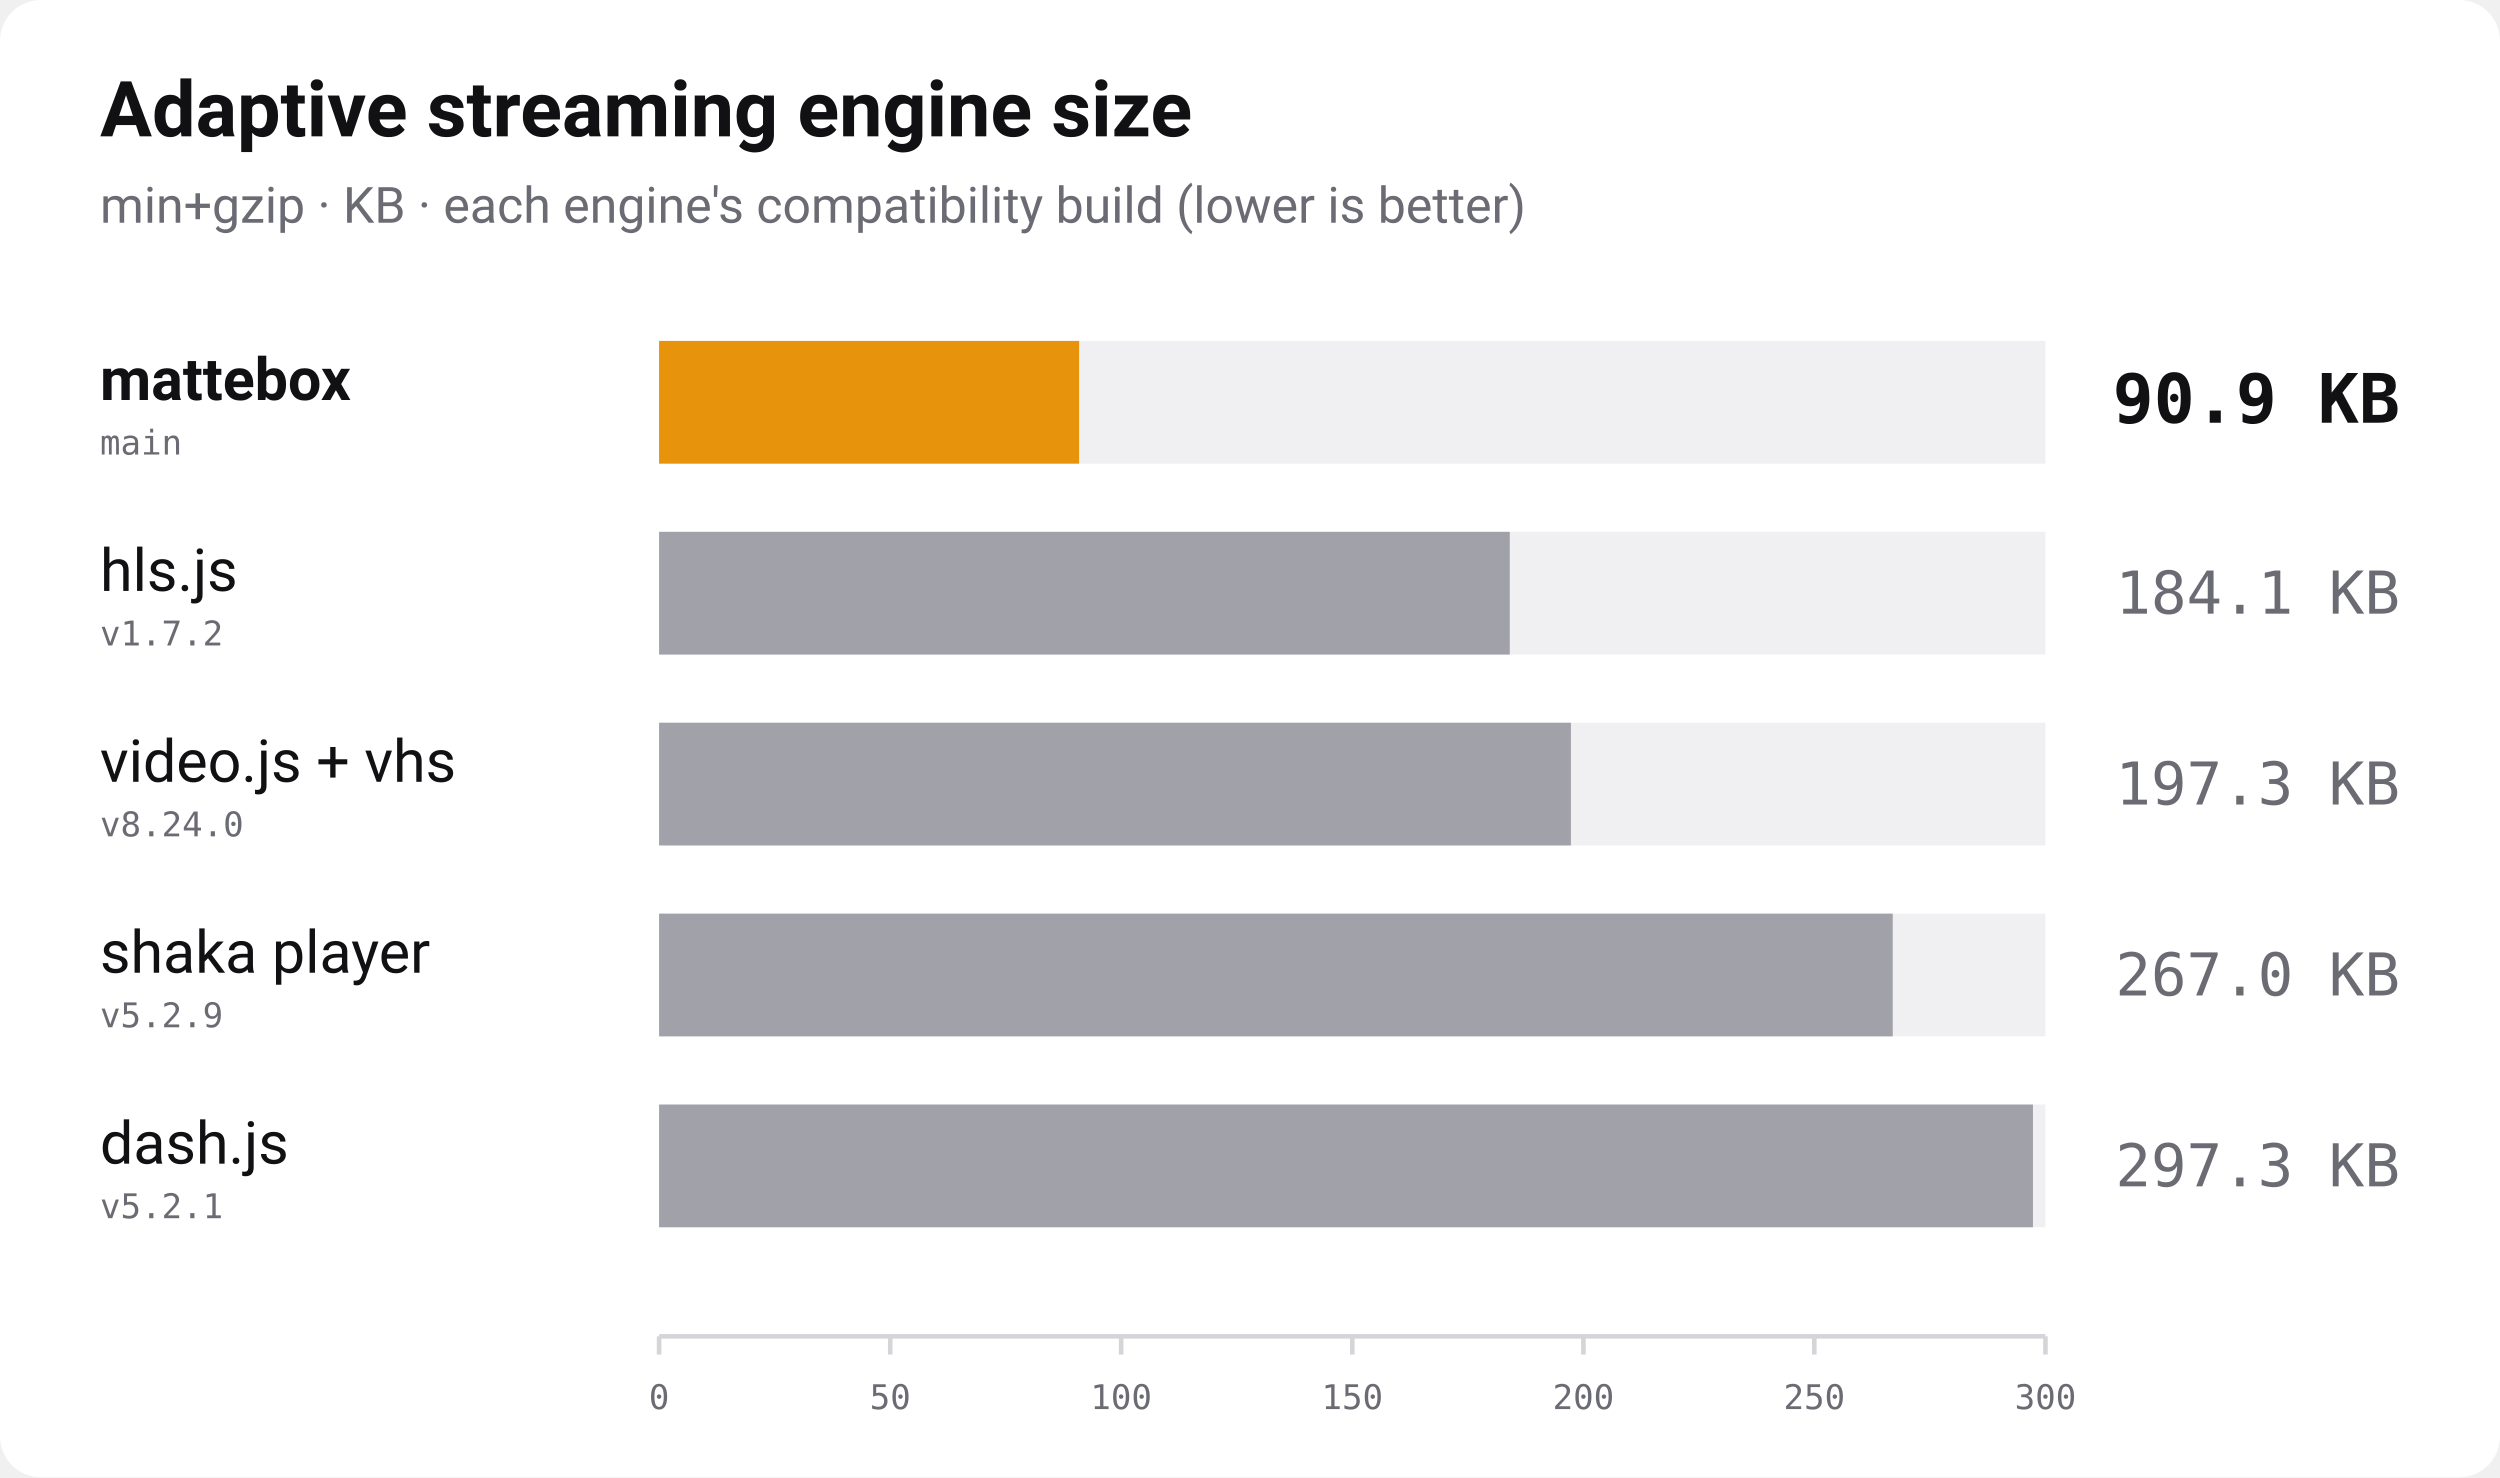
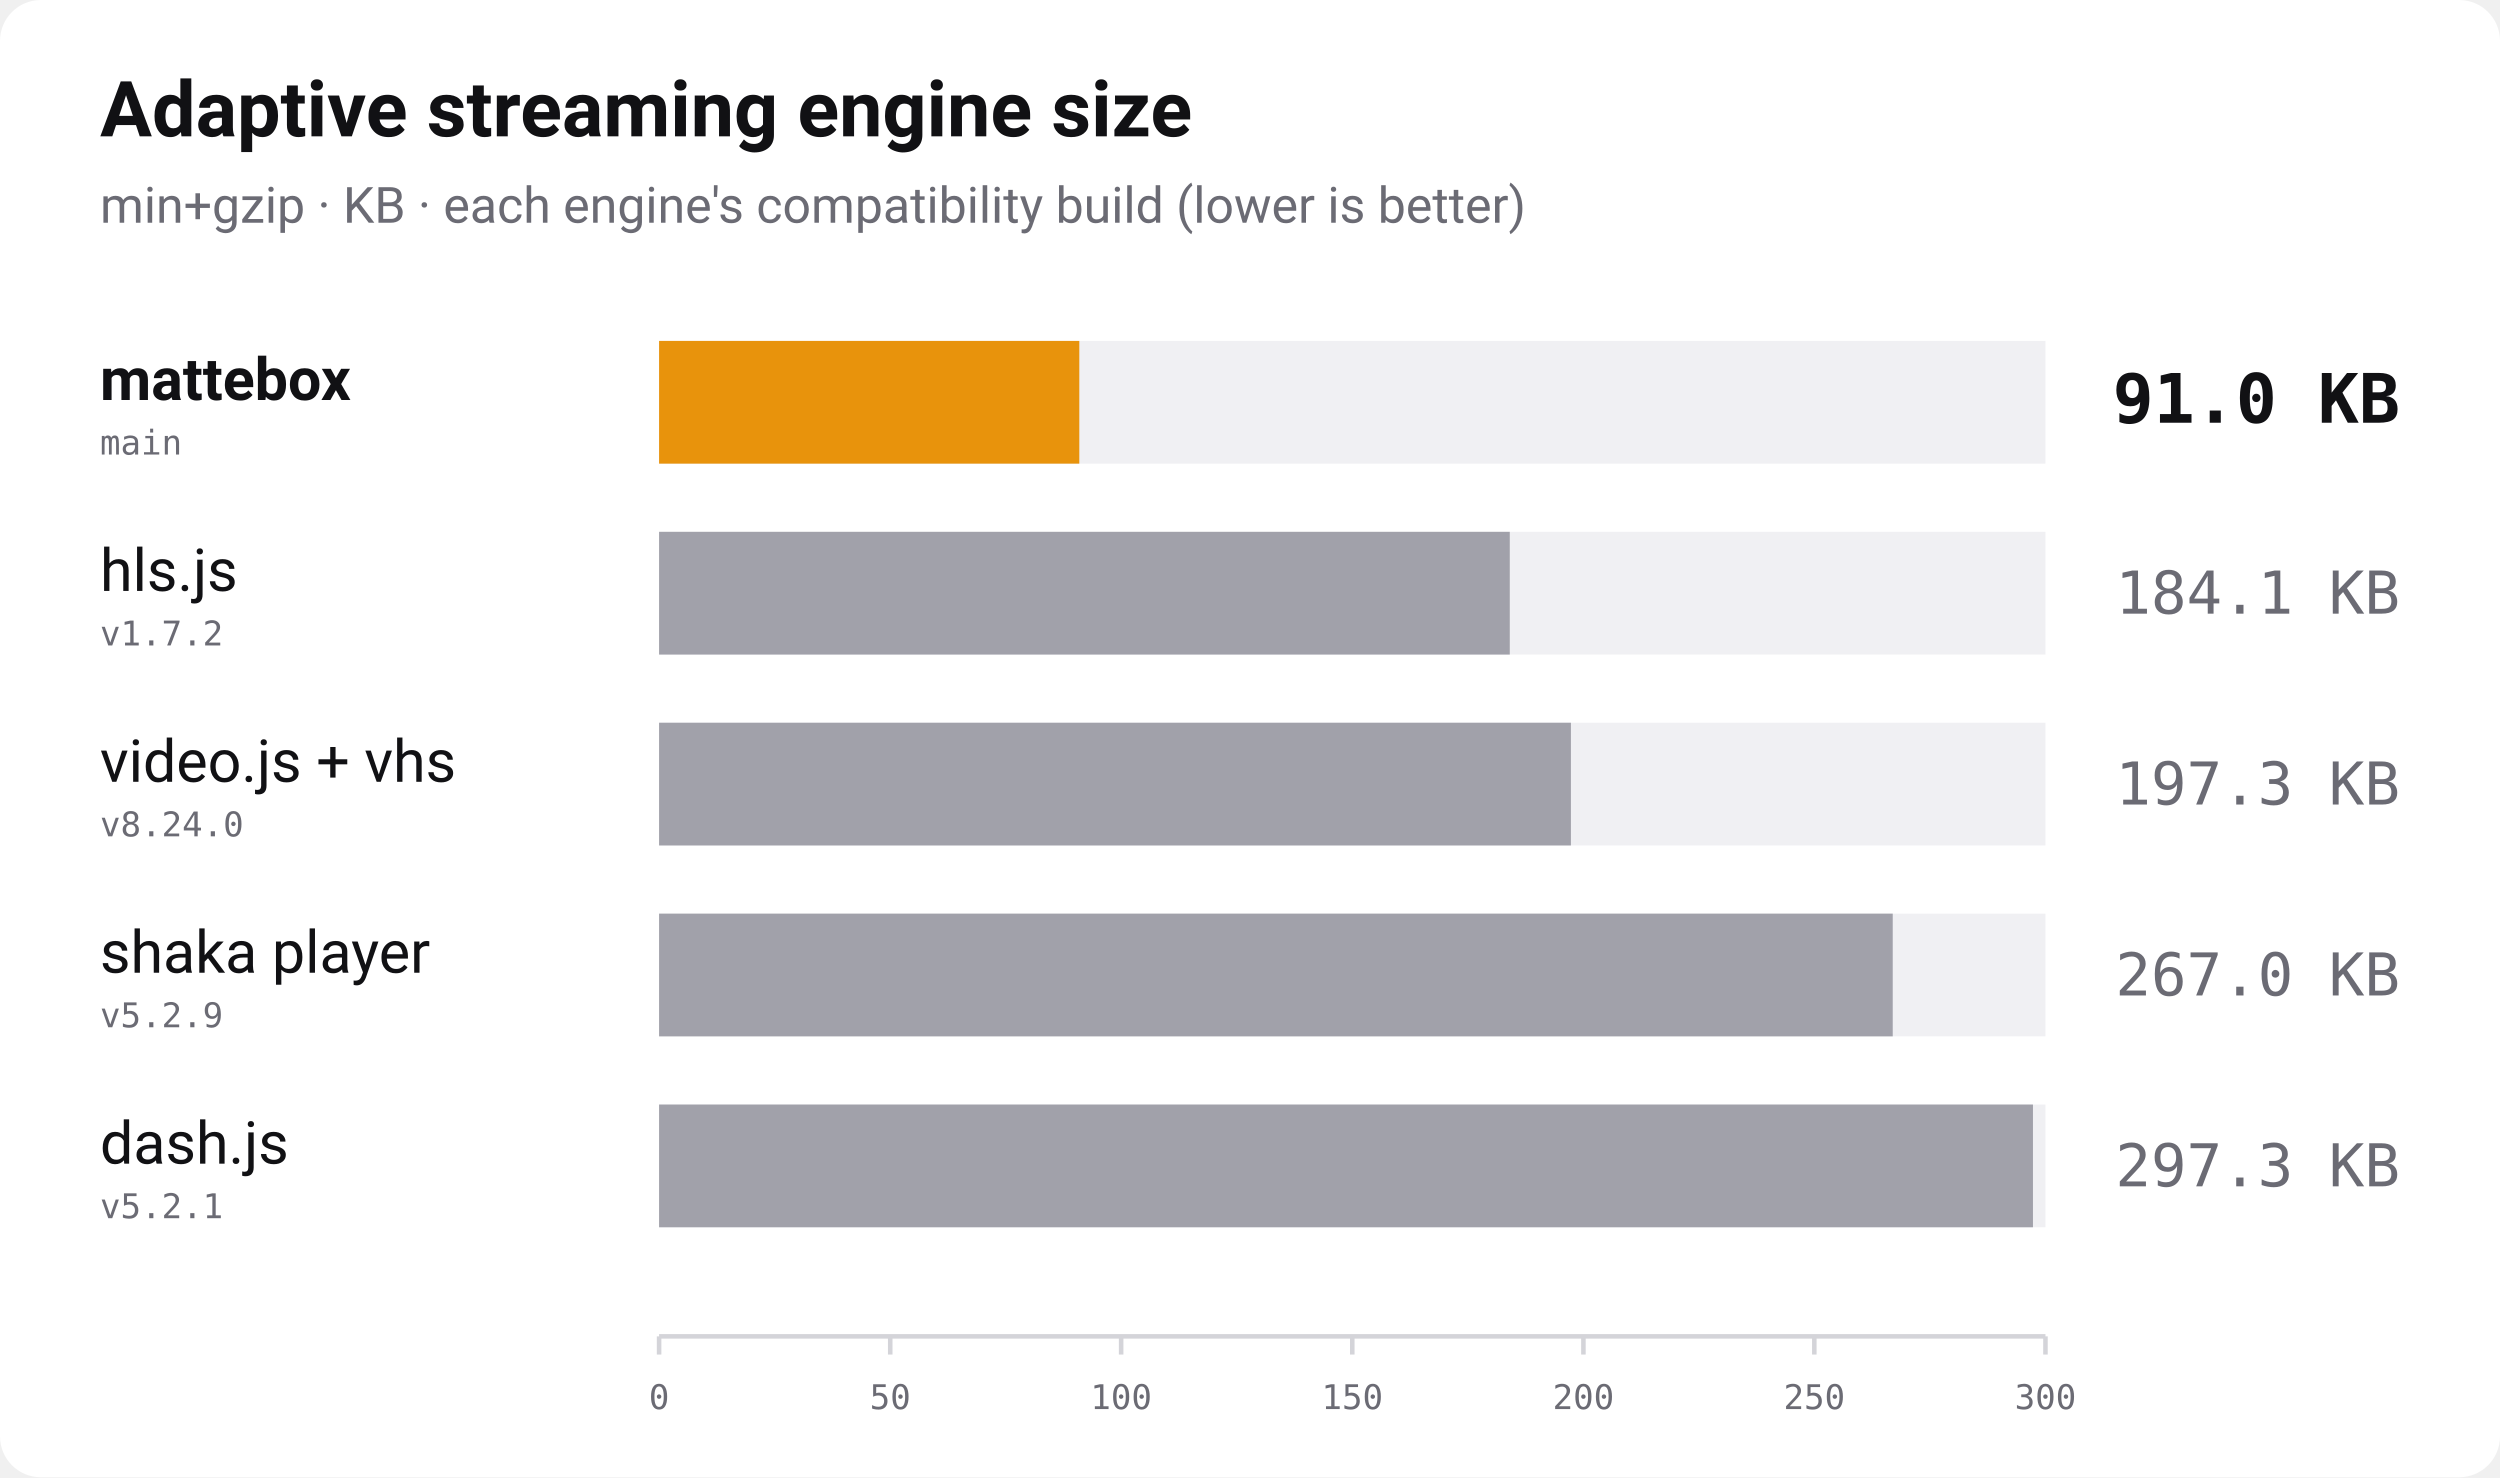
<svg xmlns="http://www.w3.org/2000/svg" width="1100" height="650" viewBox="0 0 1100 650" role="img" aria-label="Bundle size of adaptive streaming players, min+gzip, lower is better">
  <rect width="1100" height="650" rx="18" fill="#ffffff" />
  <text x="44" y="60" font-family="-apple-system, 'Segoe UI', Roboto, Helvetica, Arial, sans-serif" font-size="34" font-weight="700" fill="#111114">Adaptive streaming engine size</text>
  <text x="44" y="98" font-family="-apple-system, 'Segoe UI', Roboto, Helvetica, Arial, sans-serif" font-size="22" fill="#6b6b74">min+gzip · KB · each engine's compatibility build (lower is better)</text>
  <text x="44" y="176" font-family="-apple-system, 'Segoe UI', Roboto, Helvetica, Arial, sans-serif" font-size="26" font-weight="700" fill="#111114">mattebox</text>
  <text x="44" y="200" font-family="ui-monospace, 'SF Mono', Menlo, Consolas, monospace" font-size="15" fill="#6b6b74">main</text>
  <rect x="290" y="150" width="610" height="54" fill="#f0f0f3" />
-   <rect x="290" y="150" width="184.8" height="54" fill="#e8930c" />
-   <text x="1056" y="186" text-anchor="end" font-family="ui-monospace, 'SF Mono', Menlo, Consolas, monospace" font-size="30" font-weight="700" fill="#111114">90.9 KB</text>
+   <rect x="290" y="150" width="184.9" height="54" fill="#e8930c" />
+   <text x="1056" y="186" text-anchor="end" font-family="ui-monospace, 'SF Mono', Menlo, Consolas, monospace" font-size="30" font-weight="700" fill="#111114">91.0 KB</text>
  <text x="44" y="260" font-family="-apple-system, 'Segoe UI', Roboto, Helvetica, Arial, sans-serif" font-size="26" font-weight="400" fill="#111114">hls.js</text>
  <text x="44" y="284" font-family="ui-monospace, 'SF Mono', Menlo, Consolas, monospace" font-size="15" fill="#6b6b74">v1.7.2</text>
  <rect x="290" y="234" width="610" height="54" fill="#f0f0f3" />
  <rect x="290" y="234" width="374.3" height="54" fill="#a1a1aa" />
  <text x="1056" y="270" text-anchor="end" font-family="ui-monospace, 'SF Mono', Menlo, Consolas, monospace" font-size="26" font-weight="400" fill="#6b6b74">184.1 KB</text>
  <text x="44" y="344" font-family="-apple-system, 'Segoe UI', Roboto, Helvetica, Arial, sans-serif" font-size="26" font-weight="400" fill="#111114">video.js + vhs</text>
  <text x="44" y="368" font-family="ui-monospace, 'SF Mono', Menlo, Consolas, monospace" font-size="15" fill="#6b6b74">v8.24.0</text>
  <rect x="290" y="318" width="610" height="54" fill="#f0f0f3" />
  <rect x="290" y="318" width="401.2" height="54" fill="#a1a1aa" />
  <text x="1056" y="354" text-anchor="end" font-family="ui-monospace, 'SF Mono', Menlo, Consolas, monospace" font-size="26" font-weight="400" fill="#6b6b74">197.3 KB</text>
  <text x="44" y="428" font-family="-apple-system, 'Segoe UI', Roboto, Helvetica, Arial, sans-serif" font-size="26" font-weight="400" fill="#111114">shaka player</text>
  <text x="44" y="452" font-family="ui-monospace, 'SF Mono', Menlo, Consolas, monospace" font-size="15" fill="#6b6b74">v5.2.9</text>
  <rect x="290" y="402" width="610" height="54" fill="#f0f0f3" />
  <rect x="290" y="402" width="542.8" height="54" fill="#a1a1aa" />
  <text x="1056" y="438" text-anchor="end" font-family="ui-monospace, 'SF Mono', Menlo, Consolas, monospace" font-size="26" font-weight="400" fill="#6b6b74">267.0 KB</text>
  <text x="44" y="512" font-family="-apple-system, 'Segoe UI', Roboto, Helvetica, Arial, sans-serif" font-size="26" font-weight="400" fill="#111114">dash.js</text>
  <text x="44" y="536" font-family="ui-monospace, 'SF Mono', Menlo, Consolas, monospace" font-size="15" fill="#6b6b74">v5.2.1</text>
  <rect x="290" y="486" width="610" height="54" fill="#f0f0f3" />
  <rect x="290" y="486" width="604.5" height="54" fill="#a1a1aa" />
  <text x="1056" y="522" text-anchor="end" font-family="ui-monospace, 'SF Mono', Menlo, Consolas, monospace" font-size="26" font-weight="400" fill="#6b6b74">297.3 KB</text>
  <line x1="290" y1="588" x2="900" y2="588" stroke="#d4d4d9" stroke-width="2" />
  <line x1="290.0" y1="588" x2="290.0" y2="596" stroke="#d4d4d9" stroke-width="2" />
  <text x="290.0" y="620" text-anchor="middle" font-family="ui-monospace, 'SF Mono', Menlo, Consolas, monospace" font-size="15" fill="#6b6b74">0</text>
  <line x1="391.7" y1="588" x2="391.7" y2="596" stroke="#d4d4d9" stroke-width="2" />
  <text x="391.7" y="620" text-anchor="middle" font-family="ui-monospace, 'SF Mono', Menlo, Consolas, monospace" font-size="15" fill="#6b6b74">50</text>
  <line x1="493.3" y1="588" x2="493.3" y2="596" stroke="#d4d4d9" stroke-width="2" />
  <text x="493.3" y="620" text-anchor="middle" font-family="ui-monospace, 'SF Mono', Menlo, Consolas, monospace" font-size="15" fill="#6b6b74">100</text>
  <line x1="595.0" y1="588" x2="595.0" y2="596" stroke="#d4d4d9" stroke-width="2" />
  <text x="595.0" y="620" text-anchor="middle" font-family="ui-monospace, 'SF Mono', Menlo, Consolas, monospace" font-size="15" fill="#6b6b74">150</text>
  <line x1="696.7" y1="588" x2="696.7" y2="596" stroke="#d4d4d9" stroke-width="2" />
  <text x="696.7" y="620" text-anchor="middle" font-family="ui-monospace, 'SF Mono', Menlo, Consolas, monospace" font-size="15" fill="#6b6b74">200</text>
  <line x1="798.3" y1="588" x2="798.3" y2="596" stroke="#d4d4d9" stroke-width="2" />
  <text x="798.3" y="620" text-anchor="middle" font-family="ui-monospace, 'SF Mono', Menlo, Consolas, monospace" font-size="15" fill="#6b6b74">250</text>
  <line x1="900.0" y1="588" x2="900.0" y2="596" stroke="#d4d4d9" stroke-width="2" />
  <text x="900.0" y="620" text-anchor="middle" font-family="ui-monospace, 'SF Mono', Menlo, Consolas, monospace" font-size="15" fill="#6b6b74">300</text>
</svg>
